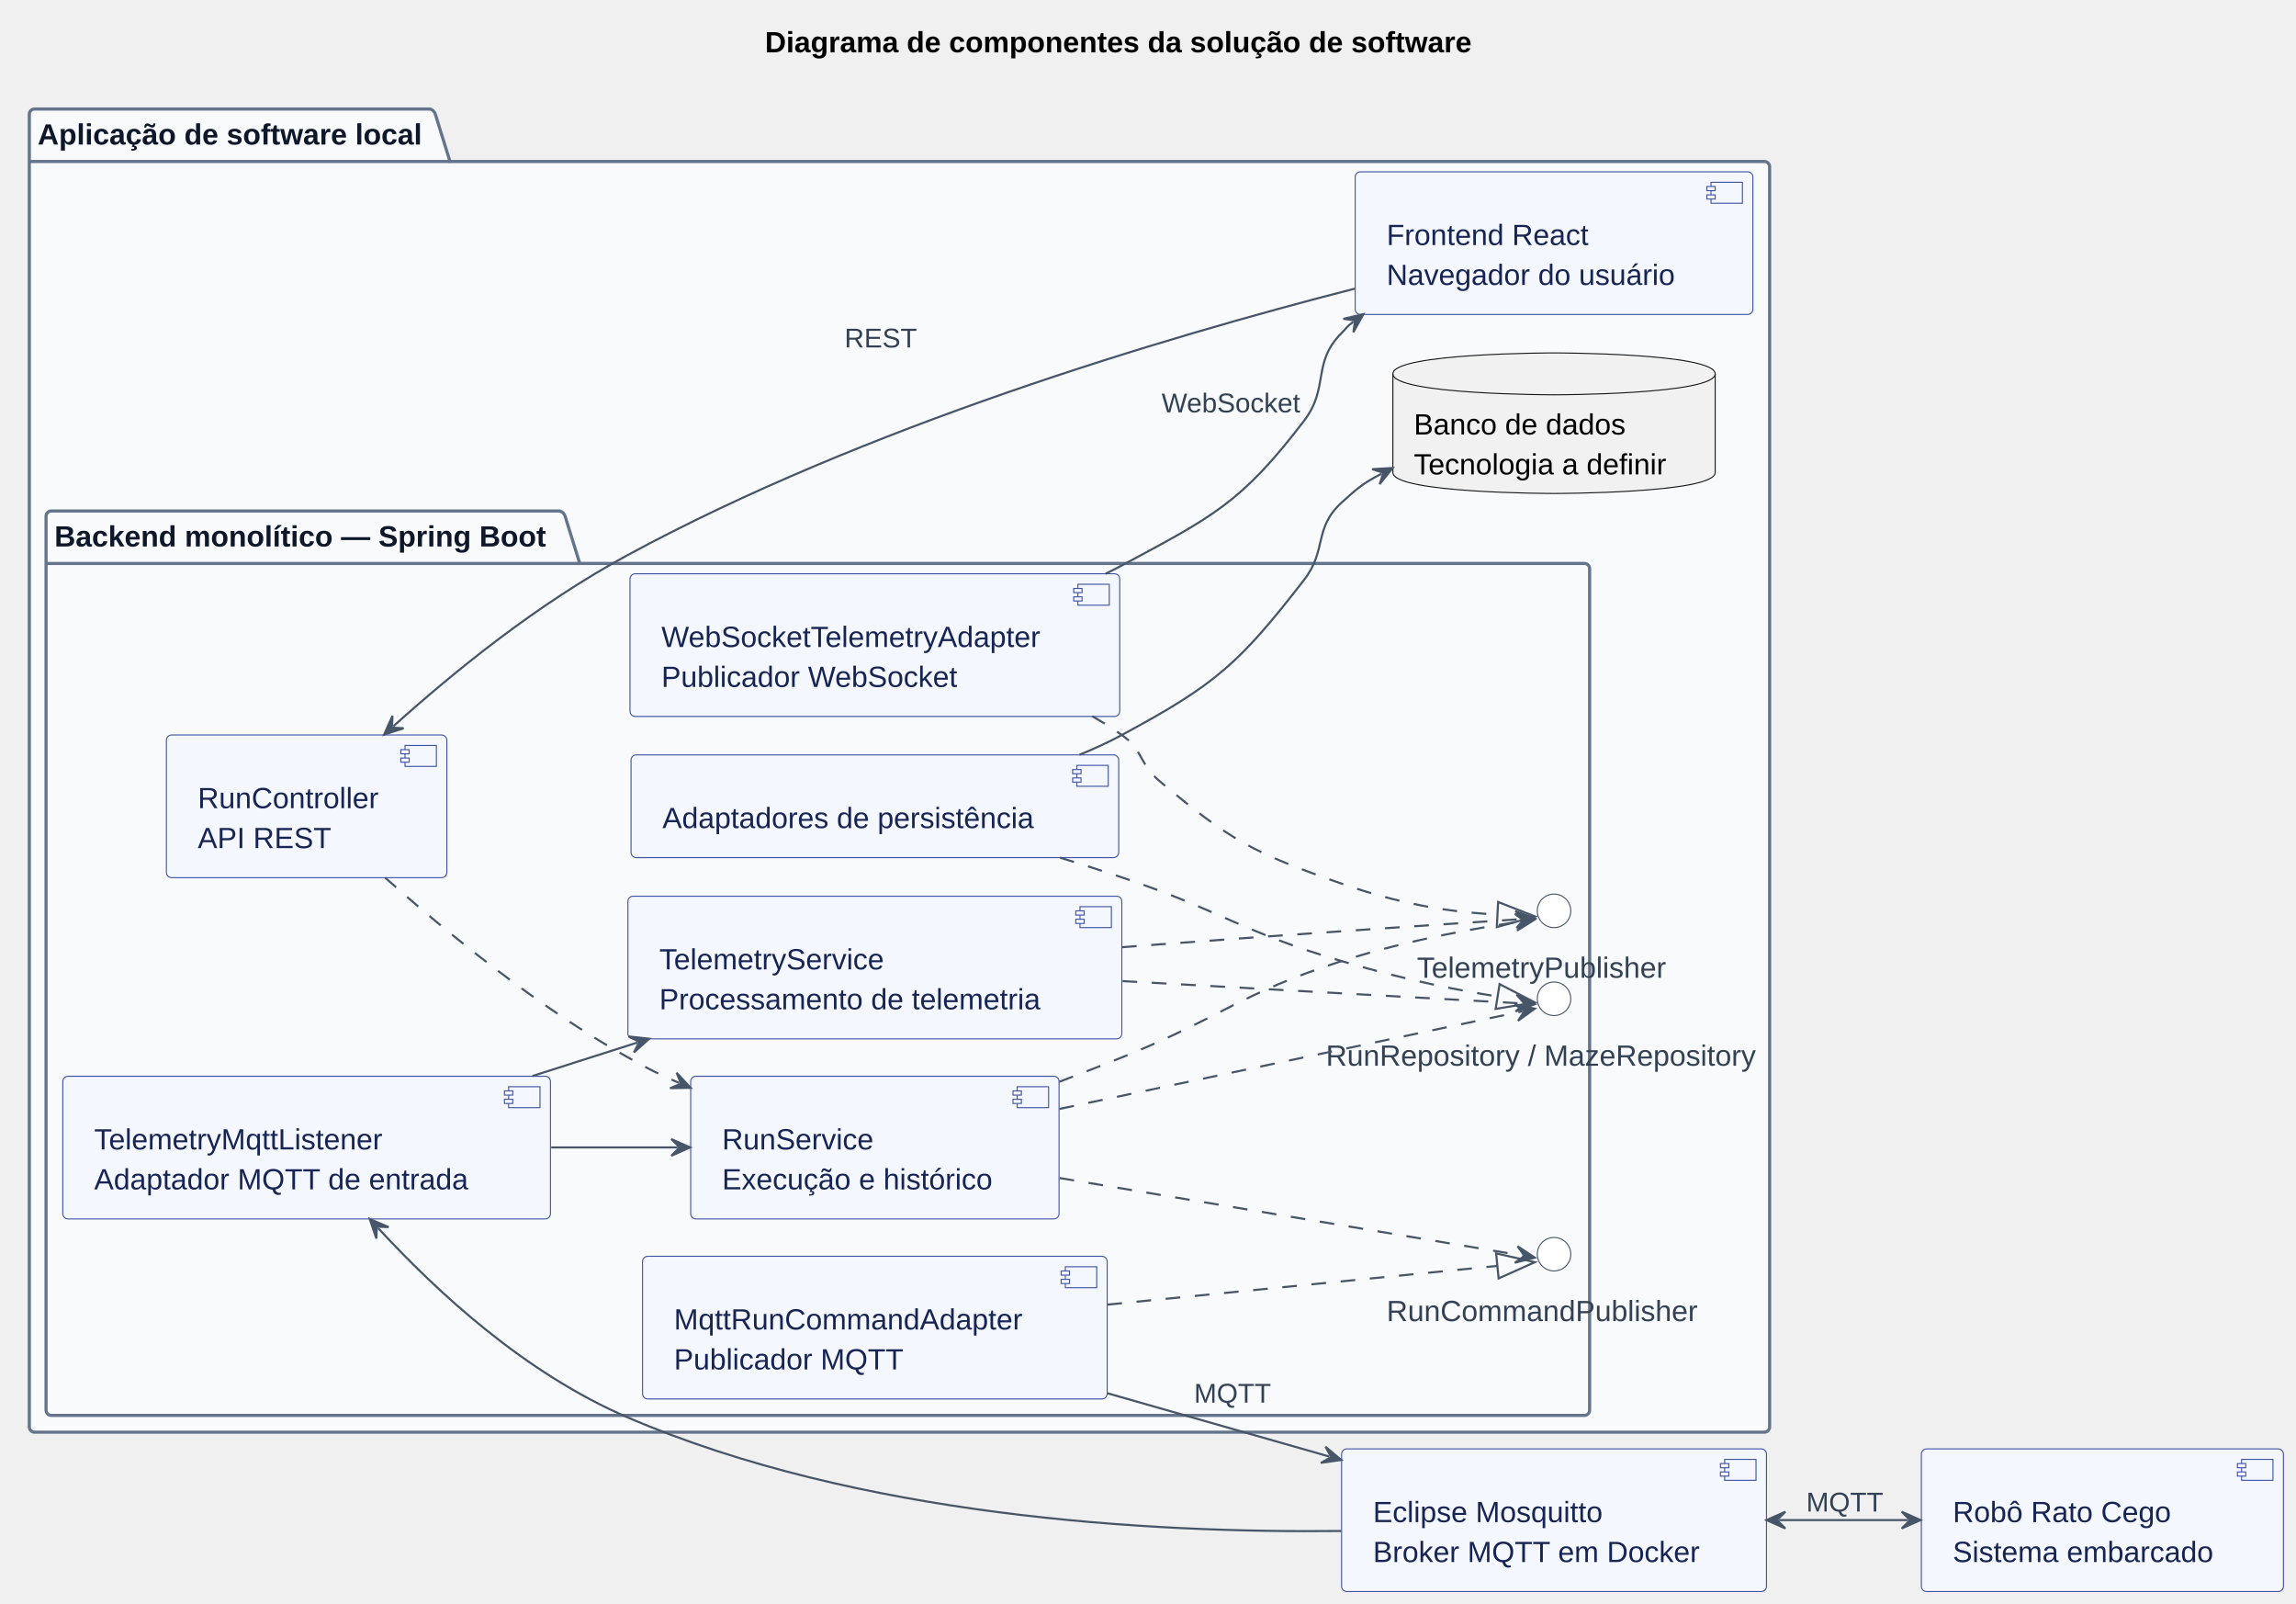
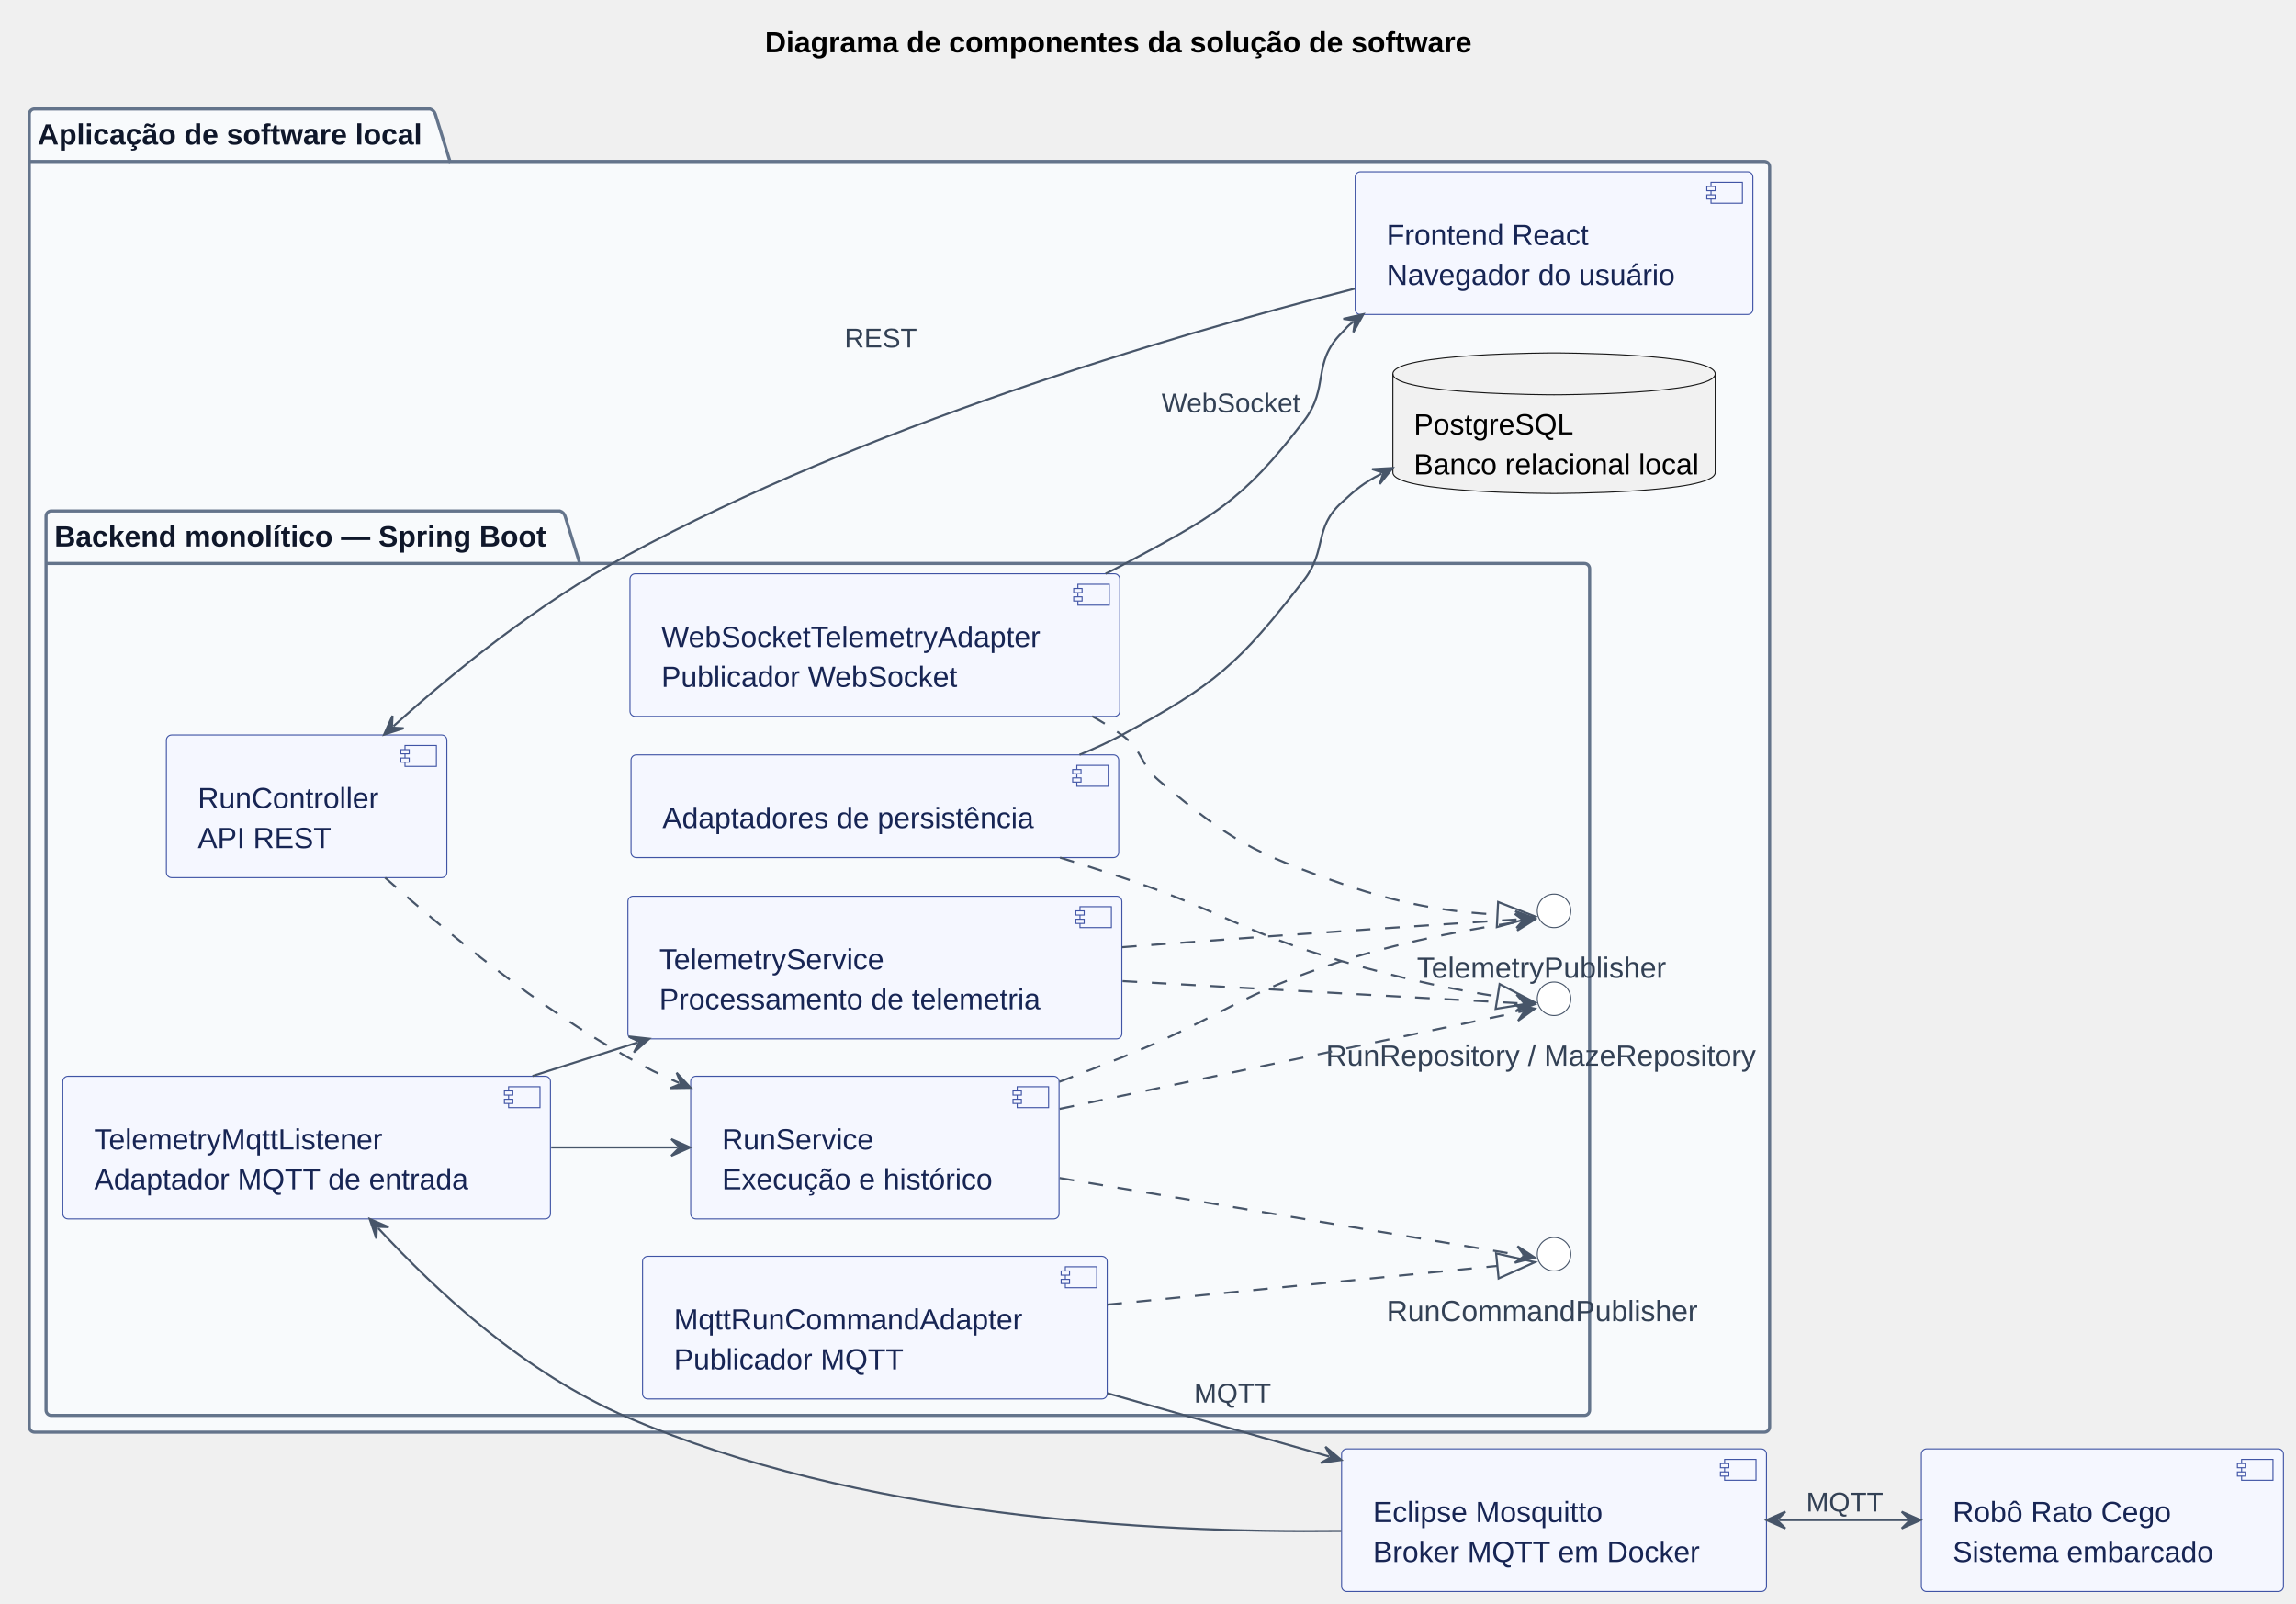
<svg xmlns="http://www.w3.org/2000/svg" contentStyleType="text/css" height="766px" preserveAspectRatio="none" style="width:1097px;height:766px;background:#FFFFFF;" version="1.1" viewBox="0 0 1097 766" width="1097px" zoomAndPan="magnify">
  <defs />
  <g>
    <text fill="#000000" font-family="Arial" font-size="14" font-weight="bold" lengthAdjust="spacing" textLength="351" x="365.5" y="24.966">Diagrama de componentes da solução de software</text>
    <g id="cluster_app">
      <path d="M16.5,52.068 L205.5,52.068 A3.75,3.75 0 0 1 208,54.568 L215,77.136 L843,77.136 A2.5,2.5 0 0 1 845.5,79.636 L845.5,681.568 A2.5,2.5 0 0 1 843,684.068 L16.5,684.068 A2.5,2.5 0 0 1 14,681.568 L14,54.568 A2.5,2.5 0 0 1 16.5,52.068 " fill="#F8FAFC" style="stroke:#64748B;stroke-width:1.5;" />
      <line style="stroke:#64748B;stroke-width:1.5;" x1="14" x2="215" y1="77.136" y2="77.136" />
      <text fill="#0F172A" font-family="Arial" font-size="14" font-weight="bold" lengthAdjust="spacing" textLength="188" x="18" y="69.034">Aplicação de software local</text>
    </g>
    <g id="cluster_backend">
      <path d="M24.5,244.068 L267.5,244.068 A3.75,3.75 0 0 1 270,246.568 L277,269.136 L757,269.136 A2.5,2.5 0 0 1 759.5,271.636 L759.5,673.568 A2.5,2.5 0 0 1 757,676.068 L24.5,676.068 A2.5,2.5 0 0 1 22,673.568 L22,246.568 A2.5,2.5 0 0 1 24.5,244.068 " fill="#F8FAFC" style="stroke:#64748B;stroke-width:1.5;" />
      <line style="stroke:#64748B;stroke-width:1.5;" x1="22" x2="277" y1="269.136" y2="269.136" />
      <text fill="#0F172A" font-family="Arial" font-size="14" font-weight="bold" lengthAdjust="spacing" textLength="242" x="26" y="261.034">Backend monolítico — Spring Boot</text>
    </g>
    <g id="elem_robot">
      <rect fill="#F5F7FF" height="68.136" rx="2.5" ry="2.5" style="stroke:#4054A5;stroke-width:0.5;" width="173" x="918" y="692.068" />
      <rect fill="#F5F7FF" height="10" style="stroke:#4054A5;stroke-width:0.5;" width="15" x="1071" y="697.068" />
      <rect fill="#F5F7FF" height="2" style="stroke:#4054A5;stroke-width:0.5;" width="4" x="1069" y="699.068" />
      <rect fill="#F5F7FF" height="2" style="stroke:#4054A5;stroke-width:0.5;" width="4" x="1069" y="703.068" />
      <text fill="#172554" font-family="Arial" font-size="14" lengthAdjust="spacing" textLength="106" x="933" y="727.034">Robô Rato Cego</text>
      <text fill="#172554" font-family="Arial" font-size="14" lengthAdjust="spacing" textLength="133" x="933" y="746.102">Sistema embarcado</text>
    </g>
    <g id="elem_broker">
      <rect fill="#F5F7FF" height="68.136" rx="2.5" ry="2.5" style="stroke:#4054A5;stroke-width:0.5;" width="203" x="641" y="692.068" />
      <rect fill="#F5F7FF" height="10" style="stroke:#4054A5;stroke-width:0.5;" width="15" x="824" y="697.068" />
      <rect fill="#F5F7FF" height="2" style="stroke:#4054A5;stroke-width:0.5;" width="4" x="822" y="699.068" />
      <rect fill="#F5F7FF" height="2" style="stroke:#4054A5;stroke-width:0.5;" width="4" x="822" y="703.068" />
      <text fill="#172554" font-family="Arial" font-size="14" lengthAdjust="spacing" textLength="119" x="656" y="727.034">Eclipse Mosquitto</text>
      <text fill="#172554" font-family="Arial" font-size="14" lengthAdjust="spacing" textLength="163" x="656" y="746.102">Broker MQTT em Docker</text>
    </g>
    <g id="elem_frontend">
      <rect fill="#F5F7FF" height="68.136" rx="2.5" ry="2.5" style="stroke:#4054A5;stroke-width:0.5;" width="190" x="647.5" y="82.068" />
      <rect fill="#F5F7FF" height="10" style="stroke:#4054A5;stroke-width:0.5;" width="15" x="817.5" y="87.068" />
      <rect fill="#F5F7FF" height="2" style="stroke:#4054A5;stroke-width:0.5;" width="4" x="815.5" y="89.068" />
      <rect fill="#F5F7FF" height="2" style="stroke:#4054A5;stroke-width:0.5;" width="4" x="815.5" y="93.068" />
      <text fill="#172554" font-family="Arial" font-size="14" lengthAdjust="spacing" textLength="102" x="662.5" y="117.034">Frontend React</text>
      <text fill="#172554" font-family="Arial" font-size="14" lengthAdjust="spacing" textLength="150" x="662.5" y="136.102">Navegador do usuário</text>
    </g>
    <g id="elem_database">
      <path d="M665.5,178.568 C665.5,168.568 742.5,168.568 742.5,168.568 C742.5,168.568 819.5,168.568 819.5,178.568 L819.5,225.704 C819.5,235.704 742.5,235.704 742.5,235.704 C742.5,235.704 665.5,235.704 665.5,225.704 L665.5,178.568 " fill="#F1F1F1" style="stroke:#181818;stroke-width:0.5;" />
      <path d="M665.5,178.568 C665.5,188.568 742.5,188.568 742.5,188.568 C742.5,188.568 819.5,188.568 819.5,178.568 " fill="none" style="stroke:#181818;stroke-width:0.5;" />
-       <text fill="#000000" font-family="Arial" font-size="14" lengthAdjust="spacing" textLength="107" x="675.5" y="207.534">Banco de dados</text>
-       <text fill="#000000" font-family="Arial" font-size="14" lengthAdjust="spacing" textLength="134" x="675.5" y="226.602">Tecnologia a definir</text>
+       <text fill="#000000" font-family="Arial" font-size="14" lengthAdjust="spacing" textLength="107" x="675.5" y="207.534">PostgreSQL</text>
+       <text fill="#000000" font-family="Arial" font-size="14" lengthAdjust="spacing" textLength="134" x="675.5" y="226.602">Banco relacional local</text>
    </g>
    <g id="elem_rest">
      <rect fill="#F5F7FF" height="68.136" rx="2.5" ry="2.5" style="stroke:#4054A5;stroke-width:0.5;" width="134" x="79.5" y="351.068" />
      <rect fill="#F5F7FF" height="10" style="stroke:#4054A5;stroke-width:0.5;" width="15" x="193.5" y="356.068" />
      <rect fill="#F5F7FF" height="2" style="stroke:#4054A5;stroke-width:0.5;" width="4" x="191.5" y="358.068" />
      <rect fill="#F5F7FF" height="2" style="stroke:#4054A5;stroke-width:0.5;" width="4" x="191.5" y="362.068" />
      <text fill="#172554" font-family="Arial" font-size="14" lengthAdjust="spacing" textLength="94" x="94.5" y="386.034">RunController</text>
      <text fill="#172554" font-family="Arial" font-size="14" lengthAdjust="spacing" textLength="59" x="94.5" y="405.102">API REST</text>
    </g>
    <g id="elem_runservice">
      <rect fill="#F5F7FF" height="68.136" rx="2.5" ry="2.5" style="stroke:#4054A5;stroke-width:0.5;" width="176" x="330" y="514.068" />
      <rect fill="#F5F7FF" height="10" style="stroke:#4054A5;stroke-width:0.5;" width="15" x="486" y="519.068" />
      <rect fill="#F5F7FF" height="2" style="stroke:#4054A5;stroke-width:0.5;" width="4" x="484" y="521.068" />
      <rect fill="#F5F7FF" height="2" style="stroke:#4054A5;stroke-width:0.5;" width="4" x="484" y="525.068" />
      <text fill="#172554" font-family="Arial" font-size="14" lengthAdjust="spacing" textLength="75" x="345" y="549.034">RunService</text>
      <text fill="#172554" font-family="Arial" font-size="14" lengthAdjust="spacing" textLength="136" x="345" y="568.102">Execução e histórico</text>
    </g>
    <g id="elem_telemetry">
      <rect fill="#F5F7FF" height="68.136" rx="2.5" ry="2.5" style="stroke:#4054A5;stroke-width:0.5;" width="236" x="300" y="428.068" />
      <rect fill="#F5F7FF" height="10" style="stroke:#4054A5;stroke-width:0.5;" width="15" x="516" y="433.068" />
      <rect fill="#F5F7FF" height="2" style="stroke:#4054A5;stroke-width:0.5;" width="4" x="514" y="435.068" />
      <rect fill="#F5F7FF" height="2" style="stroke:#4054A5;stroke-width:0.5;" width="4" x="514" y="439.068" />
      <text fill="#172554" font-family="Arial" font-size="14" lengthAdjust="spacing" textLength="115" x="315" y="463.034">TelemetryService</text>
      <text fill="#172554" font-family="Arial" font-size="14" lengthAdjust="spacing" textLength="196" x="315" y="482.102">Processamento de telemetria</text>
    </g>
    <g id="elem_mqttlistener">
      <rect fill="#F5F7FF" height="68.136" rx="2.5" ry="2.5" style="stroke:#4054A5;stroke-width:0.5;" width="233" x="30" y="514.068" />
      <rect fill="#F5F7FF" height="10" style="stroke:#4054A5;stroke-width:0.5;" width="15" x="243" y="519.068" />
      <rect fill="#F5F7FF" height="2" style="stroke:#4054A5;stroke-width:0.5;" width="4" x="241" y="521.068" />
      <rect fill="#F5F7FF" height="2" style="stroke:#4054A5;stroke-width:0.5;" width="4" x="241" y="525.068" />
      <text fill="#172554" font-family="Arial" font-size="14" lengthAdjust="spacing" textLength="153" x="45" y="549.034">TelemetryMqttListener</text>
      <text fill="#172554" font-family="Arial" font-size="14" lengthAdjust="spacing" textLength="193" x="45" y="568.102">Adaptador MQTT de entrada</text>
    </g>
    <g id="elem_commandadapter">
      <rect fill="#F5F7FF" height="68.136" rx="2.5" ry="2.5" style="stroke:#4054A5;stroke-width:0.5;" width="222" x="307" y="600.068" />
      <rect fill="#F5F7FF" height="10" style="stroke:#4054A5;stroke-width:0.5;" width="15" x="509" y="605.068" />
      <rect fill="#F5F7FF" height="2" style="stroke:#4054A5;stroke-width:0.5;" width="4" x="507" y="607.068" />
      <rect fill="#F5F7FF" height="2" style="stroke:#4054A5;stroke-width:0.5;" width="4" x="507" y="611.068" />
      <text fill="#172554" font-family="Arial" font-size="14" lengthAdjust="spacing" textLength="182" x="322" y="635.034">MqttRunCommandAdapter</text>
      <text fill="#172554" font-family="Arial" font-size="14" lengthAdjust="spacing" textLength="116" x="322" y="654.102">Publicador MQTT</text>
    </g>
    <g id="elem_wsadapter">
      <rect fill="#F5F7FF" height="68.136" rx="2.5" ry="2.5" style="stroke:#4054A5;stroke-width:0.5;" width="234" x="301" y="274.068" />
      <rect fill="#F5F7FF" height="10" style="stroke:#4054A5;stroke-width:0.5;" width="15" x="515" y="279.068" />
      <rect fill="#F5F7FF" height="2" style="stroke:#4054A5;stroke-width:0.5;" width="4" x="513" y="281.068" />
      <rect fill="#F5F7FF" height="2" style="stroke:#4054A5;stroke-width:0.5;" width="4" x="513" y="285.068" />
      <text fill="#172554" font-family="Arial" font-size="14" lengthAdjust="spacing" textLength="194" x="316" y="309.034">WebSocketTelemetryAdapter</text>
      <text fill="#172554" font-family="Arial" font-size="14" lengthAdjust="spacing" textLength="149" x="316" y="328.102">Publicador WebSocket</text>
    </g>
    <g id="elem_persistence">
      <rect fill="#F5F7FF" height="49.068" rx="2.5" ry="2.5" style="stroke:#4054A5;stroke-width:0.5;" width="233" x="301.5" y="360.568" />
      <rect fill="#F5F7FF" height="10" style="stroke:#4054A5;stroke-width:0.5;" width="15" x="514.5" y="365.568" />
      <rect fill="#F5F7FF" height="2" style="stroke:#4054A5;stroke-width:0.5;" width="4" x="512.5" y="367.568" />
      <rect fill="#F5F7FF" height="2" style="stroke:#4054A5;stroke-width:0.5;" width="4" x="512.5" y="371.568" />
      <text fill="#172554" font-family="Arial" font-size="14" lengthAdjust="spacing" textLength="193" x="316.5" y="395.534">Adaptadores de persistência</text>
    </g>
    <g id="elem_commandport">
      <ellipse cx="742.5" cy="599.068" fill="#FFFFFF" rx="8" ry="8" style="stroke:#475569;stroke-width:0.5;" />
      <text fill="#334155" font-family="Arial" font-size="14" lengthAdjust="spacing" textLength="160" x="662.5" y="631.034">RunCommandPublisher</text>
    </g>
    <g id="elem_telemetryport">
      <ellipse cx="742.5" cy="435.068" fill="#FFFFFF" rx="8" ry="8" style="stroke:#475569;stroke-width:0.5;" />
      <text fill="#334155" font-family="Arial" font-size="14" lengthAdjust="spacing" textLength="131" x="677" y="467.034">TelemetryPublisher</text>
    </g>
    <g id="elem_repositoryport">
      <ellipse cx="742.5" cy="477.068" fill="#FFFFFF" rx="8" ry="8" style="stroke:#475569;stroke-width:0.5;" />
      <text fill="#334155" font-family="Arial" font-size="14" lengthAdjust="spacing" textLength="218" x="633.5" y="509.034">RunRepository / MazeRepository</text>
    </g>
    <polygon fill="#475569" points="183.51,350.88,192.879,347.842,187.231,347.539,187.534,341.89,183.51,350.88" style="stroke:#475569;stroke-width:1.0;" />
    <path d="M647.228,137.885 C555.137,161.462 412.764,204.036 300,265.068 C256.594,288.56 217.39,320.455 187.975,346.871 " fill="none" style="stroke:#475569;stroke-width:1.0;" />
    <text fill="#334155" font-family="Arial" font-size="13" lengthAdjust="spacing" textLength="29" x="403.5" y="165.965">REST</text>
    <polygon fill="#475569" points="329.996,519.599,323.283,512.393,325.396,517.64,320.149,519.754,329.996,519.599" style="stroke:#475569;stroke-width:1.0;" />
    <path d="M183.987,419.208 C213.496,445.422 257.059,481.08 300,505.068 C309.446,510.345 314.146,512.851 324.476,517.249 " fill="none" style="stroke:#475569;stroke-width:1.0;stroke-dasharray:7.0,7.0;" />
    <polygon fill="#475569" points="733.299,600.695,725.084,595.264,728.368,599.869,723.763,603.154,733.299,600.695" style="stroke:#475569;stroke-width:1.0;" />
    <path d="M506.273,562.681 C587.979,576.362 696.119,594.469 727.382,599.704 " fill="none" style="stroke:#475569;stroke-width:1.0;stroke-dasharray:7.0,7.0;" />
    <polygon fill="none" points="733.336,602.878,714.832,598.685,716.017,610.626,733.336,602.878" style="stroke:#475569;stroke-width:1.0;" />
    <path d="M529.084,623.145 C607.912,615.323 687.028,607.473 715.424,604.655 " fill="none" style="stroke:#475569;stroke-width:1.0;stroke-dasharray:7.0,7.0;" />
    <polygon fill="#475569" points="640.85,697.355,633.293,691.04,636.042,695.984,631.098,698.733,640.85,697.355" style="stroke:#475569;stroke-width:1.0;" />
    <path d="M529.084,665.472 C565.305,675.804 599.598,685.587 635.08,695.71 " fill="none" style="stroke:#475569;stroke-width:1.0;" />
    <text fill="#334155" font-family="Arial" font-size="13" lengthAdjust="spacing" textLength="36" x="570.5" y="669.965">MQTT</text>
    <polygon fill="#475569" points="844.023,726.068,853.023,730.068,849.023,726.068,853.023,722.068,844.023,726.068" style="stroke:#475569;stroke-width:1.0;" />
    <polygon fill="#475569" points="917.609,726.068,908.609,722.068,912.609,726.068,908.609,730.068,917.609,726.068" style="stroke:#475569;stroke-width:1.0;" />
    <path d="M850.023,726.068 C874.316,726.068 888.058,726.068 911.609,726.068 " fill="none" style="stroke:#475569;stroke-width:1.0;" />
    <text fill="#334155" font-family="Arial" font-size="13" lengthAdjust="spacing" textLength="36" x="863" y="721.965">MQTT</text>
    <polygon fill="#475569" points="176.654,582.248,179.826,591.572,180.048,585.919,185.7,586.141,176.654,582.248" style="stroke:#475569;stroke-width:1.0;" />
    <path d="M640.835,731.266 C548.492,732.31 409.803,724.312 300,677.068 C250.467,655.755 208.915,617.144 180.727,586.653 " fill="none" style="stroke:#475569;stroke-width:1.0;" />
    <polygon fill="#475569" points="329.734,548.068,320.734,544.068,324.734,548.068,320.734,552.068,329.734,548.068" style="stroke:#475569;stroke-width:1.0;" />
    <path d="M263.356,548.068 C285.612,548.068 302.569,548.068 323.734,548.068 " fill="none" style="stroke:#475569;stroke-width:1.0;" />
    <polygon fill="#475569" points="310.229,496.14,300.439,495.065,305.465,497.66,302.871,502.686,310.229,496.14" style="stroke:#475569;stroke-width:1.0;" />
    <path d="M254.401,513.955 C272.77,508.093 286.146,503.825 304.513,497.964 " fill="none" style="stroke:#475569;stroke-width:1.0;" />
    <polygon fill="#475569" points="733.299,481.797,723.668,479.74,728.407,482.829,725.318,487.568,733.299,481.797" style="stroke:#475569;stroke-width:1.0;" />
    <path d="M506.273,529.666 C587.979,512.438 696.166,489.627 727.429,483.035 " fill="none" style="stroke:#475569;stroke-width:1.0;stroke-dasharray:7.0,7.0;" />
    <polygon fill="#475569" points="733.358,479.613,724.595,475.118,728.366,479.335,724.149,483.106,733.358,479.613" style="stroke:#475569;stroke-width:1.0;" />
    <path d="M536.342,468.617 C613.785,472.94 699.863,477.744 727.367,479.279 " fill="none" style="stroke:#475569;stroke-width:1.0;stroke-dasharray:7.0,7.0;" />
    <polygon fill="none" points="733.316,478.809,716.486,470.048,714.596,481.899,733.316,478.809" style="stroke:#475569;stroke-width:1.0;" />
    <path d="M506.452,409.637 C516.454,412.696 526.473,415.875 536,419.068 C583.35,434.938 593.076,445.028 641,459.068 C674.698,468.94 698.271,473.219 715.541,475.973 " fill="none" style="stroke:#475569;stroke-width:1.0;stroke-dasharray:7.0,7.0;" />
    <polygon fill="#475569" points="665.404,223.545,655.571,224.094,660.955,225.827,659.222,231.212,665.404,223.545" style="stroke:#475569;stroke-width:1.0;" />
    <path d="M515.766,360.523 C522.755,357.671 529.574,354.527 536,351.068 C580.697,327.007 591.902,317.189 623,277.068 C634.203,262.614 627.492,252.395 641,240.068 C648.165,233.529 651.227,230.817 660.066,226.283 " fill="none" style="stroke:#475569;stroke-width:1.0;" />
    <polygon fill="#475569" points="733.276,439.196,723.796,436.525,728.327,439.911,724.941,444.442,733.276,439.196" style="stroke:#475569;stroke-width:1.0;" />
    <path d="M506.117,516.716 C516.227,512.881 526.363,508.945 536,505.068 C583.266,486.049 592.471,474.584 641,459.068 C674.447,448.374 709.992,442.561 727.337,440.054 " fill="none" style="stroke:#475569;stroke-width:1.0;stroke-dasharray:7.0,7.0;" />
    <polygon fill="#475569" points="733.273,438.603,724.032,435.198,728.284,438.928,724.553,443.181,733.273,438.603" style="stroke:#475569;stroke-width:1.0;" />
    <path d="M536.07,452.442 C542.133,451.971 548.138,451.51 554,451.068 C623.306,445.842 701.097,440.704 727.286,438.994 " fill="none" style="stroke:#475569;stroke-width:1.0;stroke-dasharray:7.0,7.0;" />
    <polygon fill="none" points="733.448,437.749,715.78,430.833,715.164,442.817,733.448,437.749" style="stroke:#475569;stroke-width:1.0;" />
    <path d="M521.815,342.09 C526.743,344.878 531.504,347.868 536,351.068 C546.292,358.394 544.329,364.939 554,373.068 C587.971,401.623 599.095,407.461 641,422.068 C674.033,433.582 698.111,435.932 715.472,436.825 " fill="none" style="stroke:#475569;stroke-width:1.0;stroke-dasharray:7.0,7.0;" />
    <polygon fill="#475569" points="651.422,150.072,641.825,152.285,647.426,153.077,646.633,158.678,651.422,150.072" style="stroke:#475569;stroke-width:1.0;" />
    <path d="M528.218,274.042 C530.861,272.755 533.459,271.431 536,270.068 C579.491,246.743 593.032,240.278 623,201.068 C635.332,184.932 626.635,173.424 641,159.068 C644.222,155.848 642.927,156.461 646.627,153.678 " fill="none" style="stroke:#475569;stroke-width:1.0;" />
    <text fill="#334155" font-family="Arial" font-size="13" lengthAdjust="spacing" textLength="67" x="555" y="196.965">WebSocket</text>
  </g>
</svg>
